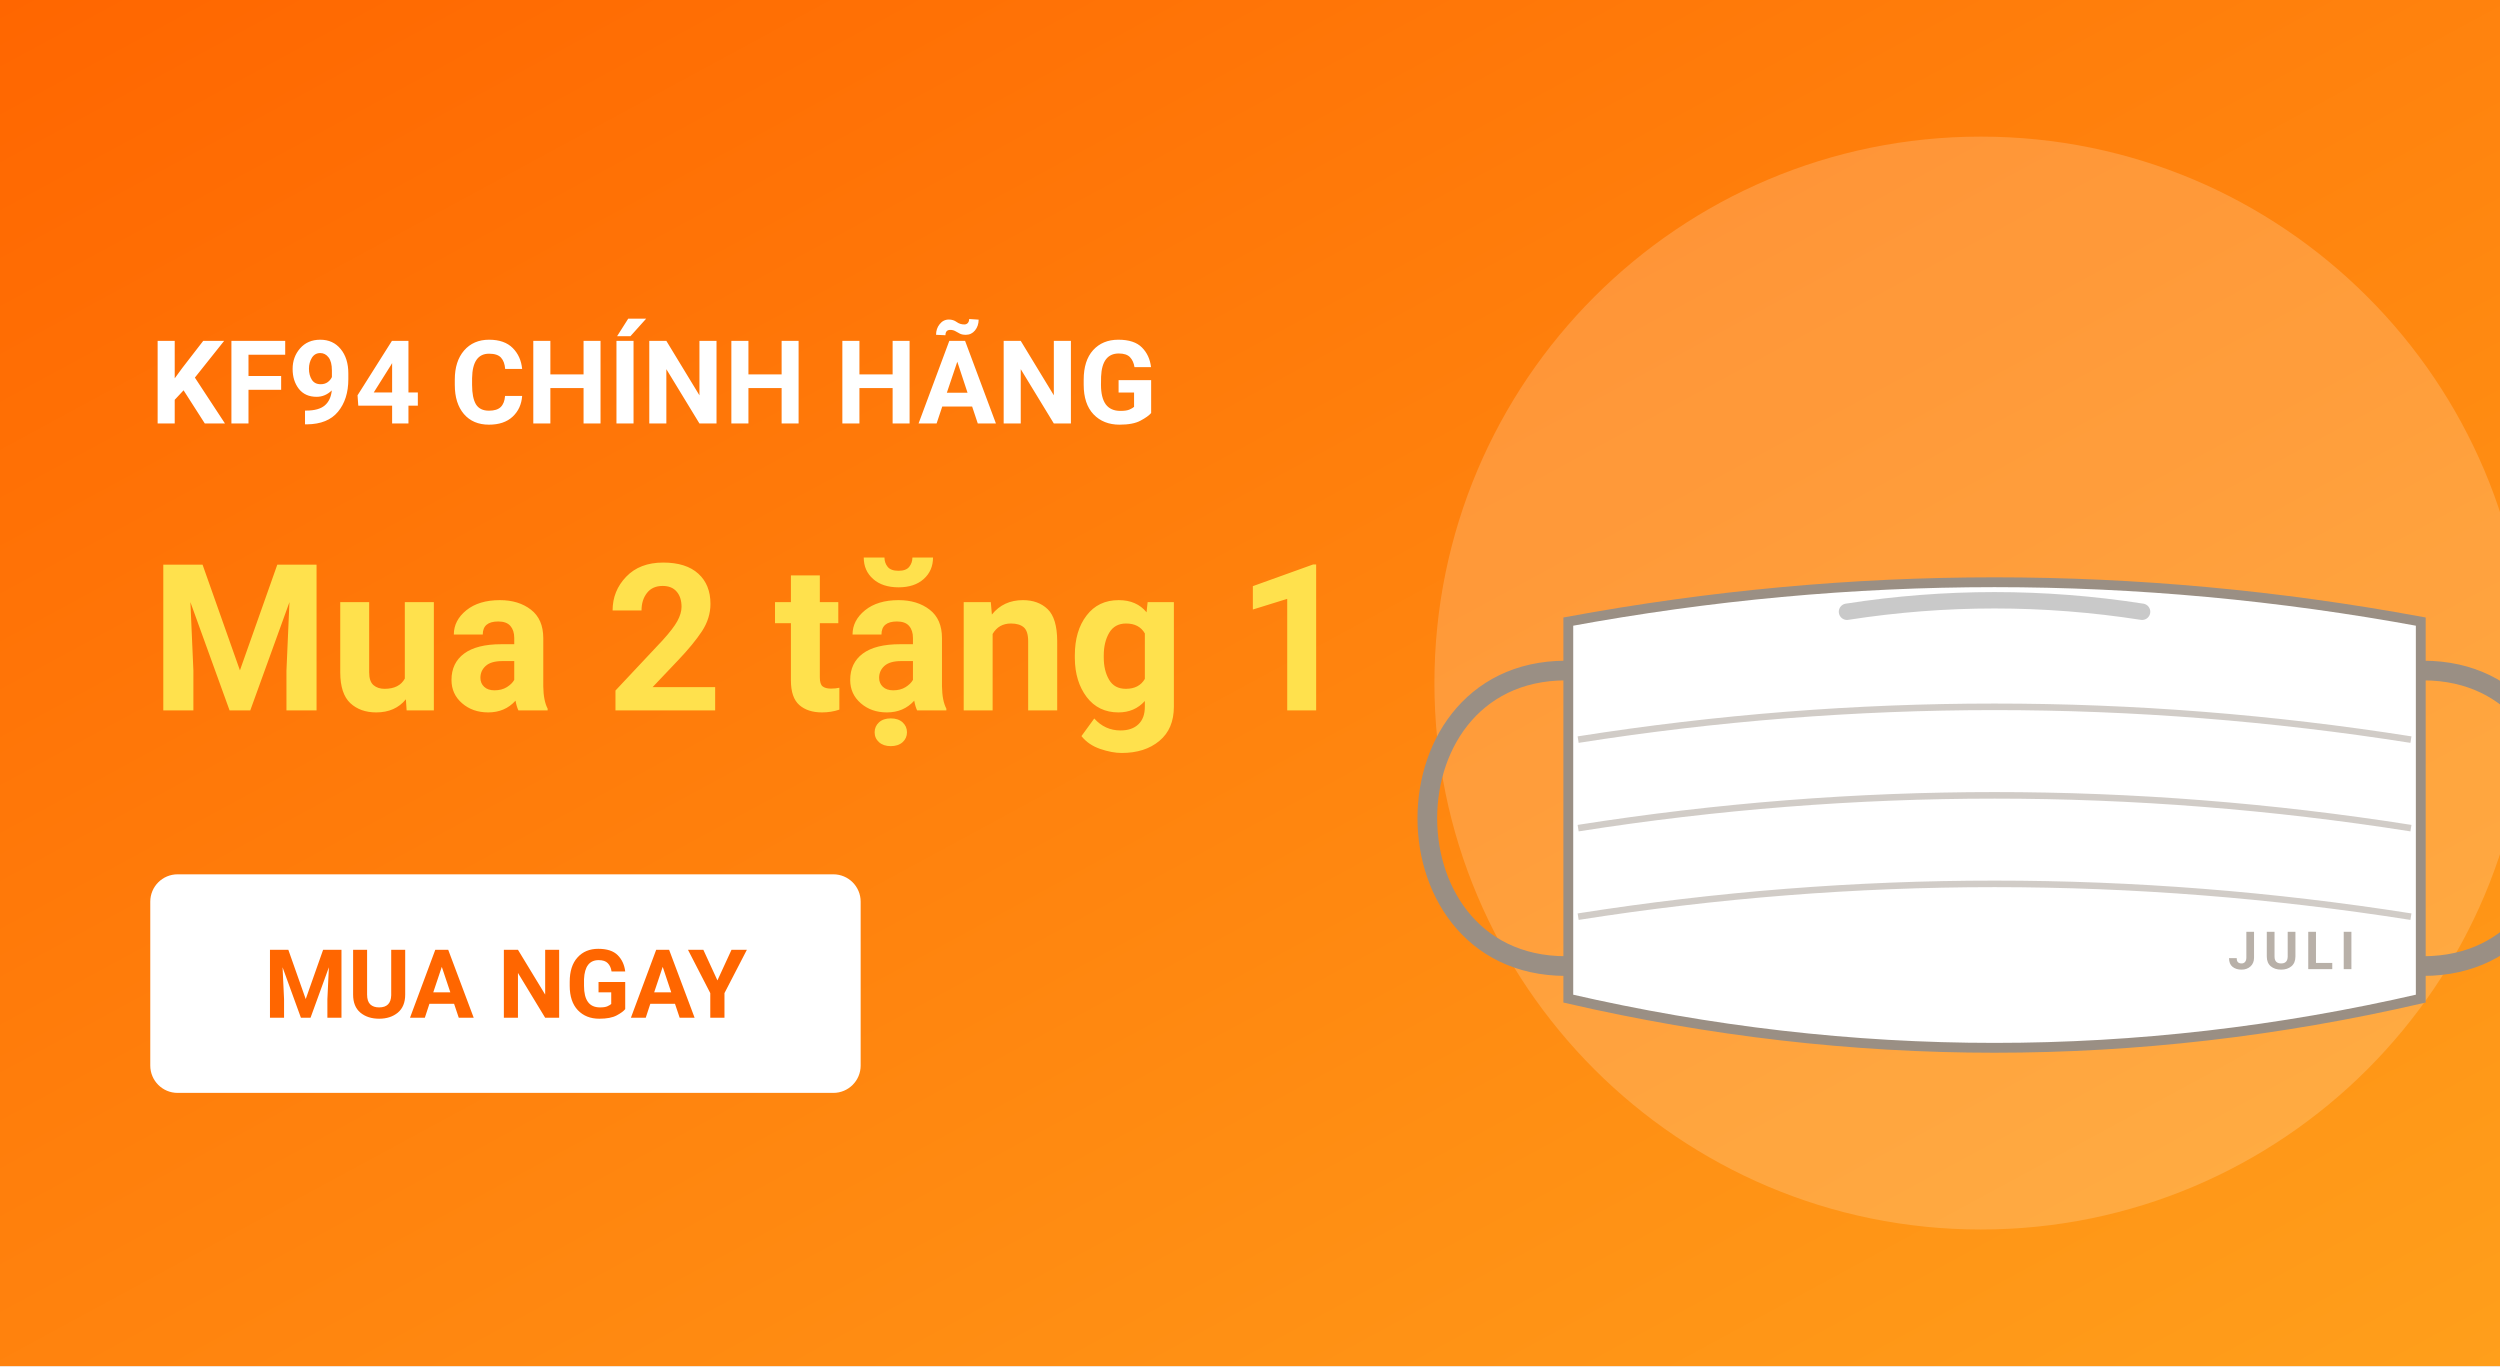
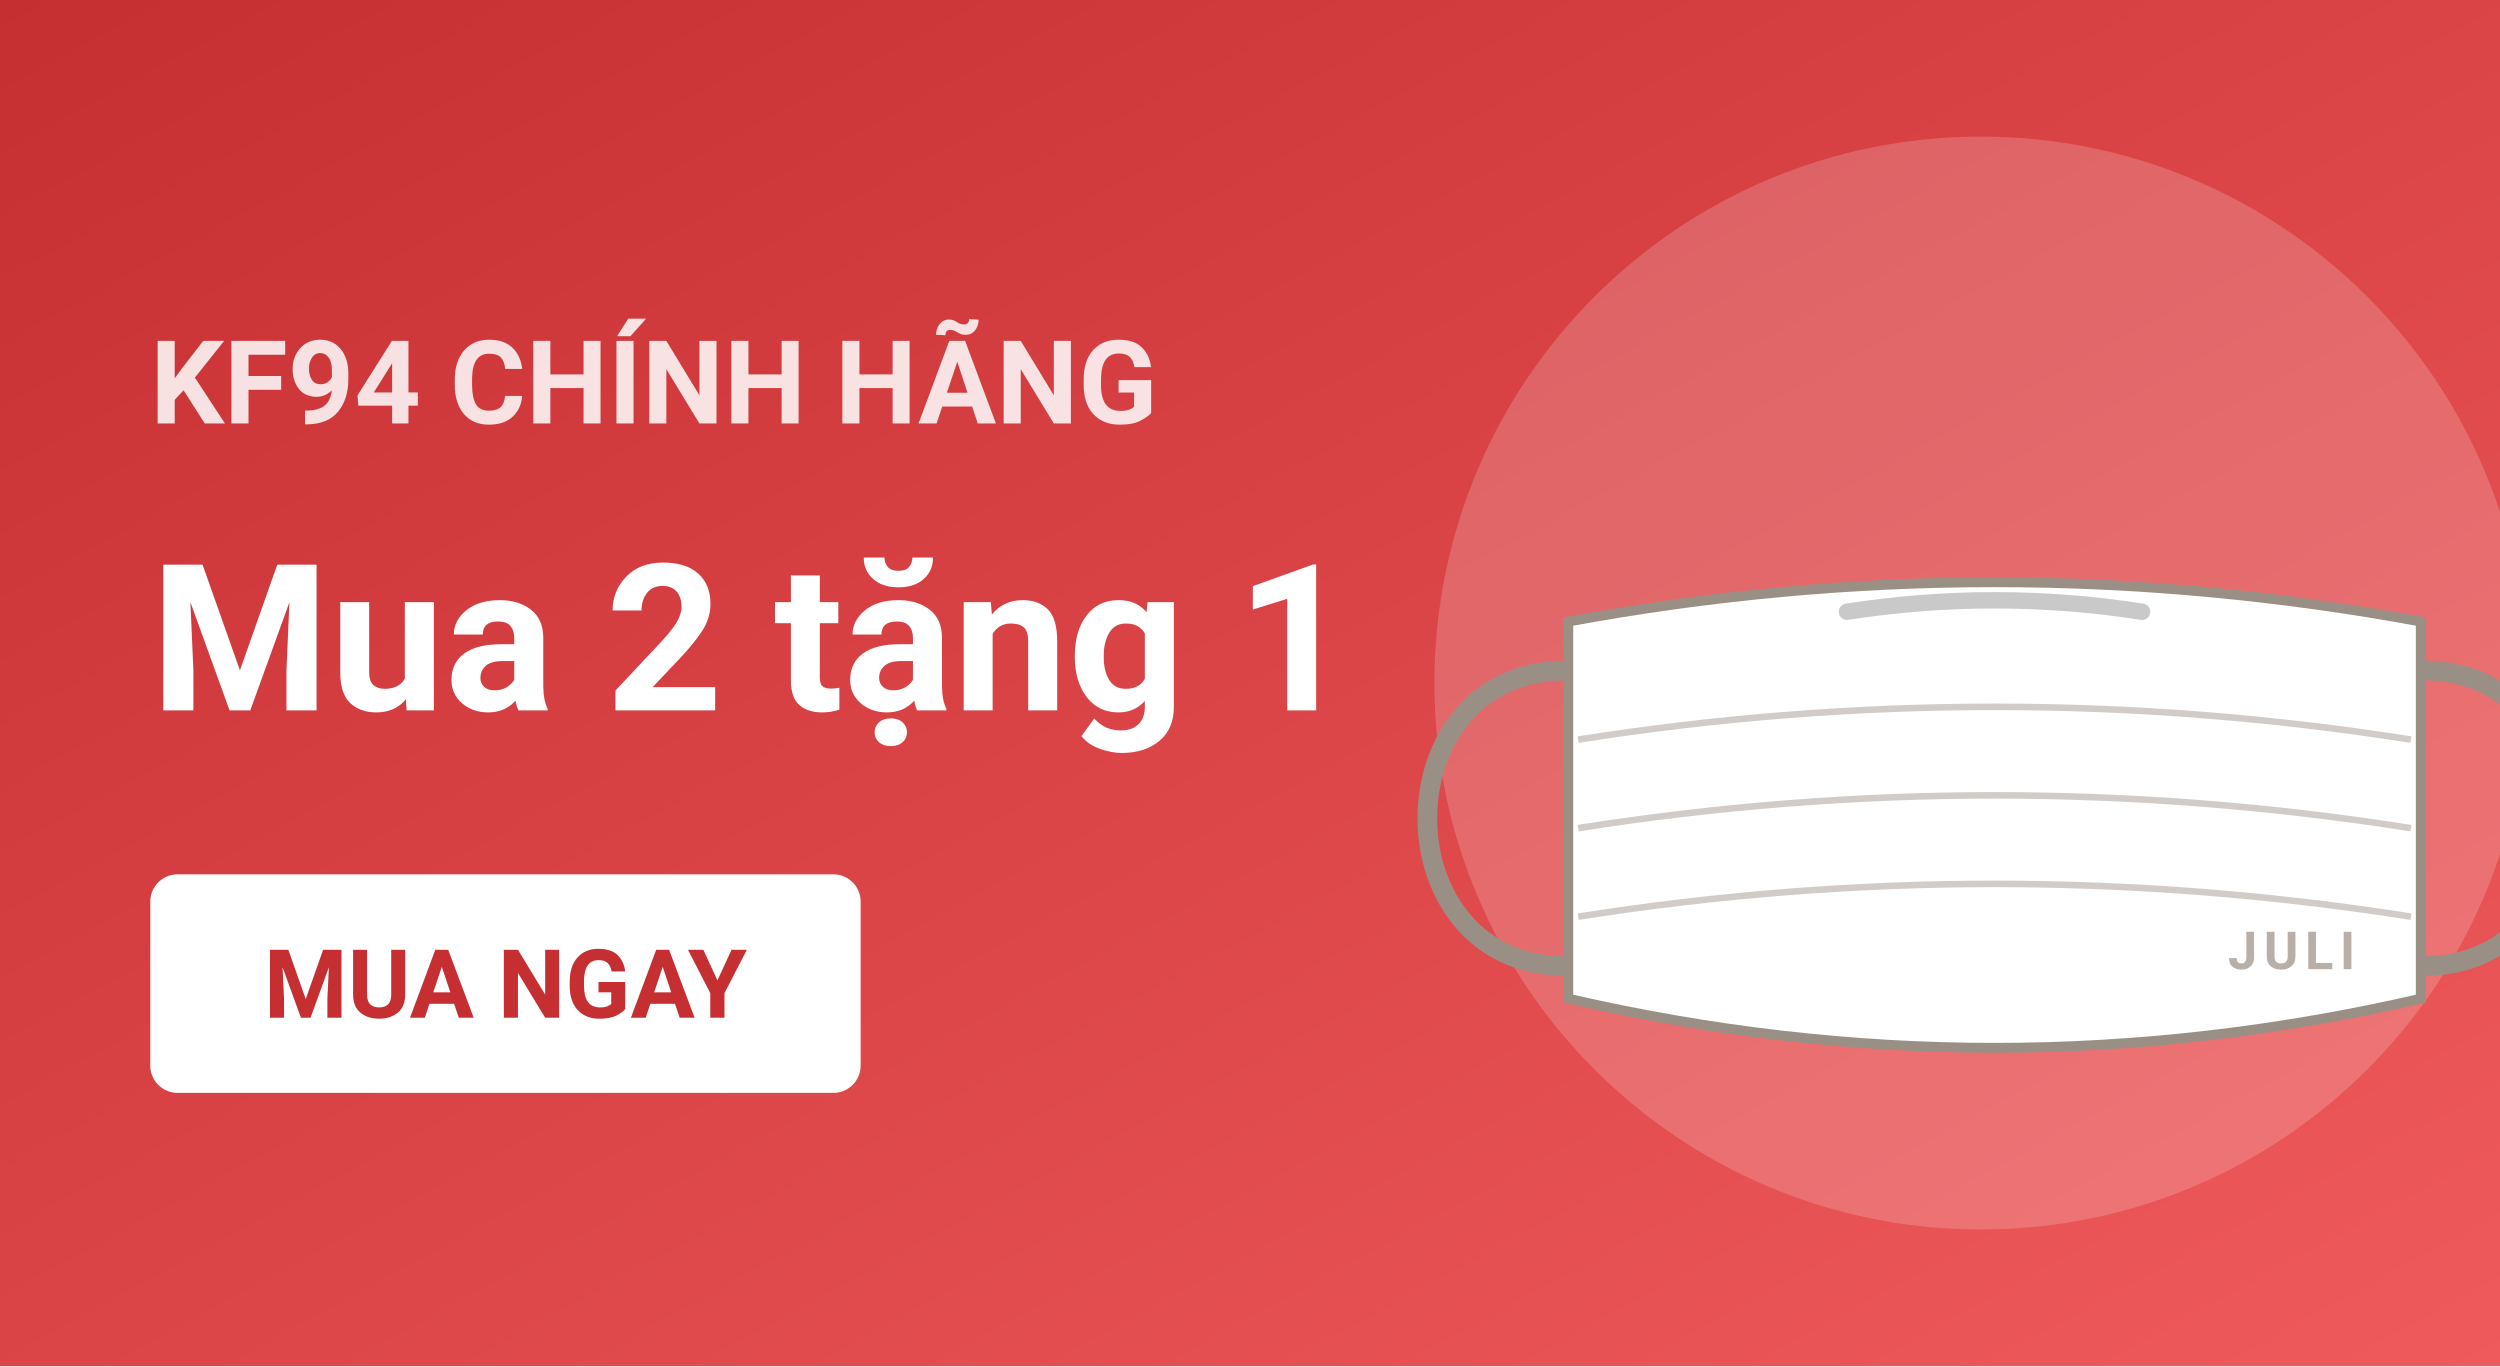
<svg xmlns="http://www.w3.org/2000/svg" viewBox="0 0 366 200" width="366" height="200">
  <defs>
    <linearGradient id="g" x1="0" y1="0" x2="1" y2="1">
-       <stop offset="0" stop-color="#ff6600" />
-       <stop offset="1" stop-color="#ff9f1b" />
+       <stop offset="0" stop-color="#c62f32" />
+       <stop offset="1" stop-color="#ef5a5c" />
    </linearGradient>
  </defs>
  <rect width="366" height="200" fill="url(#g)" />
  <circle cx="290" cy="100" r="80" fill="#fff" fill-opacity=".18" />
  <g transform="translate(172 -5) scale(.48)">
    <path d="M122 215 C62 212 62 308 122 305 M378 215 C438 212 438 308 378 305" fill="none" stroke="#9a8f84" stroke-width="6" stroke-linecap="round" />
    <path d="M120 200 Q250 176 380 200 L380 315 Q250 345 120 315 Z" fill="#ffffff" stroke="#9a8f84" stroke-width="3" />
    <path d="M123 236 Q250 216 377 236" stroke="#9a8f84" stroke-opacity=".45" stroke-width="2" fill="none" />
    <path d="M123 263 Q250 243 377 263" stroke="#9a8f84" stroke-opacity=".45" stroke-width="2" fill="none" />
    <path d="M123 290 Q250 270 377 290" stroke="#9a8f84" stroke-opacity=".45" stroke-width="2" fill="none" />
    <path d="M205 197 Q250 190 295 197" stroke="#c9c9c9" stroke-width="5" fill="none" stroke-linecap="round" />
    <text x="360" y="306" text-anchor="end" font-family="Roboto,Arial,sans-serif" font-size="16" font-weight="700" fill="#9a8f84" fill-opacity=".7" letter-spacing="2">JULI</text>
  </g>
-   <text x="22" y="62" font-family="Roboto,Arial,sans-serif" font-size="17" font-weight="700" fill="#fff">KF94 CHÍNH HÃNG</text>
-   <text x="22" y="104" font-family="Roboto,Arial,sans-serif" font-size="30" font-weight="700" fill="#ffe14d">Mua 2 tặng 1</text>
+   <text x="22" y="62" font-family="Roboto,Arial,sans-serif" font-size="17" font-weight="700" fill="#ffffff" fill-opacity=".85">KF94 CHÍNH HÃNG</text>
+   <text x="22" y="104" font-family="Roboto,Arial,sans-serif" font-size="30" font-weight="700" fill="#ffffff">Mua 2 tặng 1</text>
  <rect x="22" y="128" width="104" height="32" rx="4" fill="#fff" />
-   <text x="74" y="149" text-anchor="middle" font-family="Roboto,Arial,sans-serif" font-size="14" font-weight="700" fill="#ff6600">MUA NGAY</text>
+   <text x="74" y="149" text-anchor="middle" font-family="Roboto,Arial,sans-serif" font-size="14" font-weight="700" fill="#c62f32">MUA NGAY</text>
</svg>
